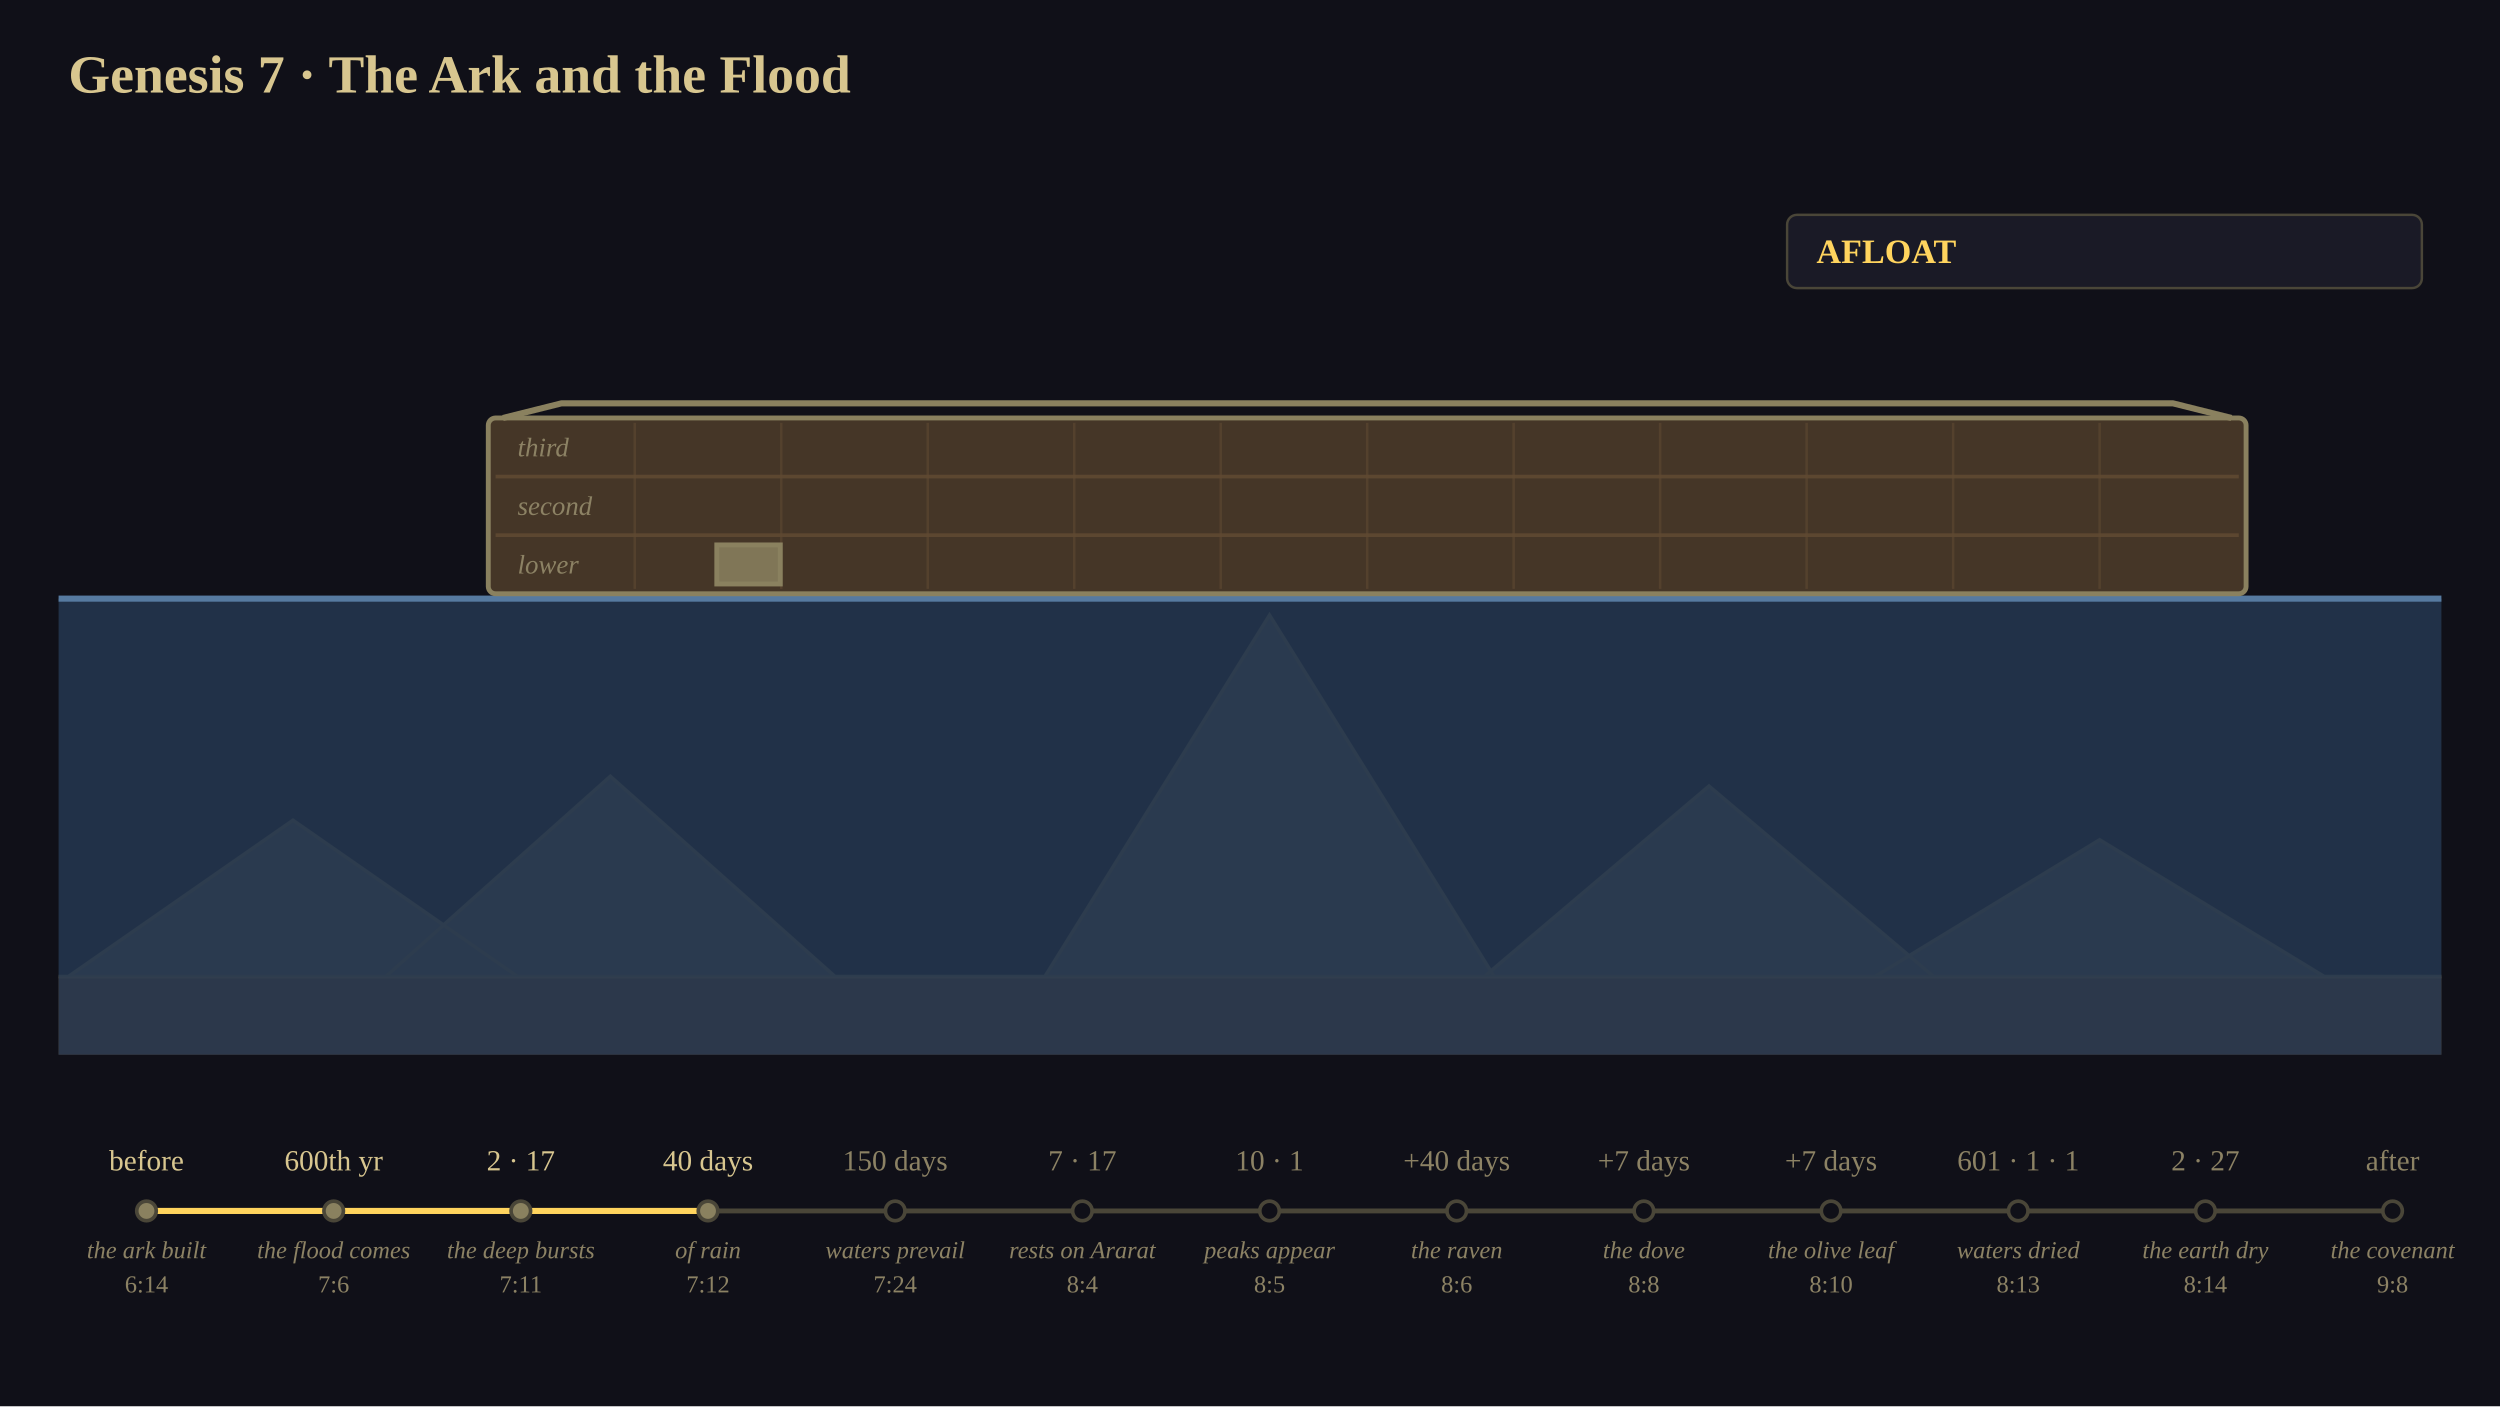
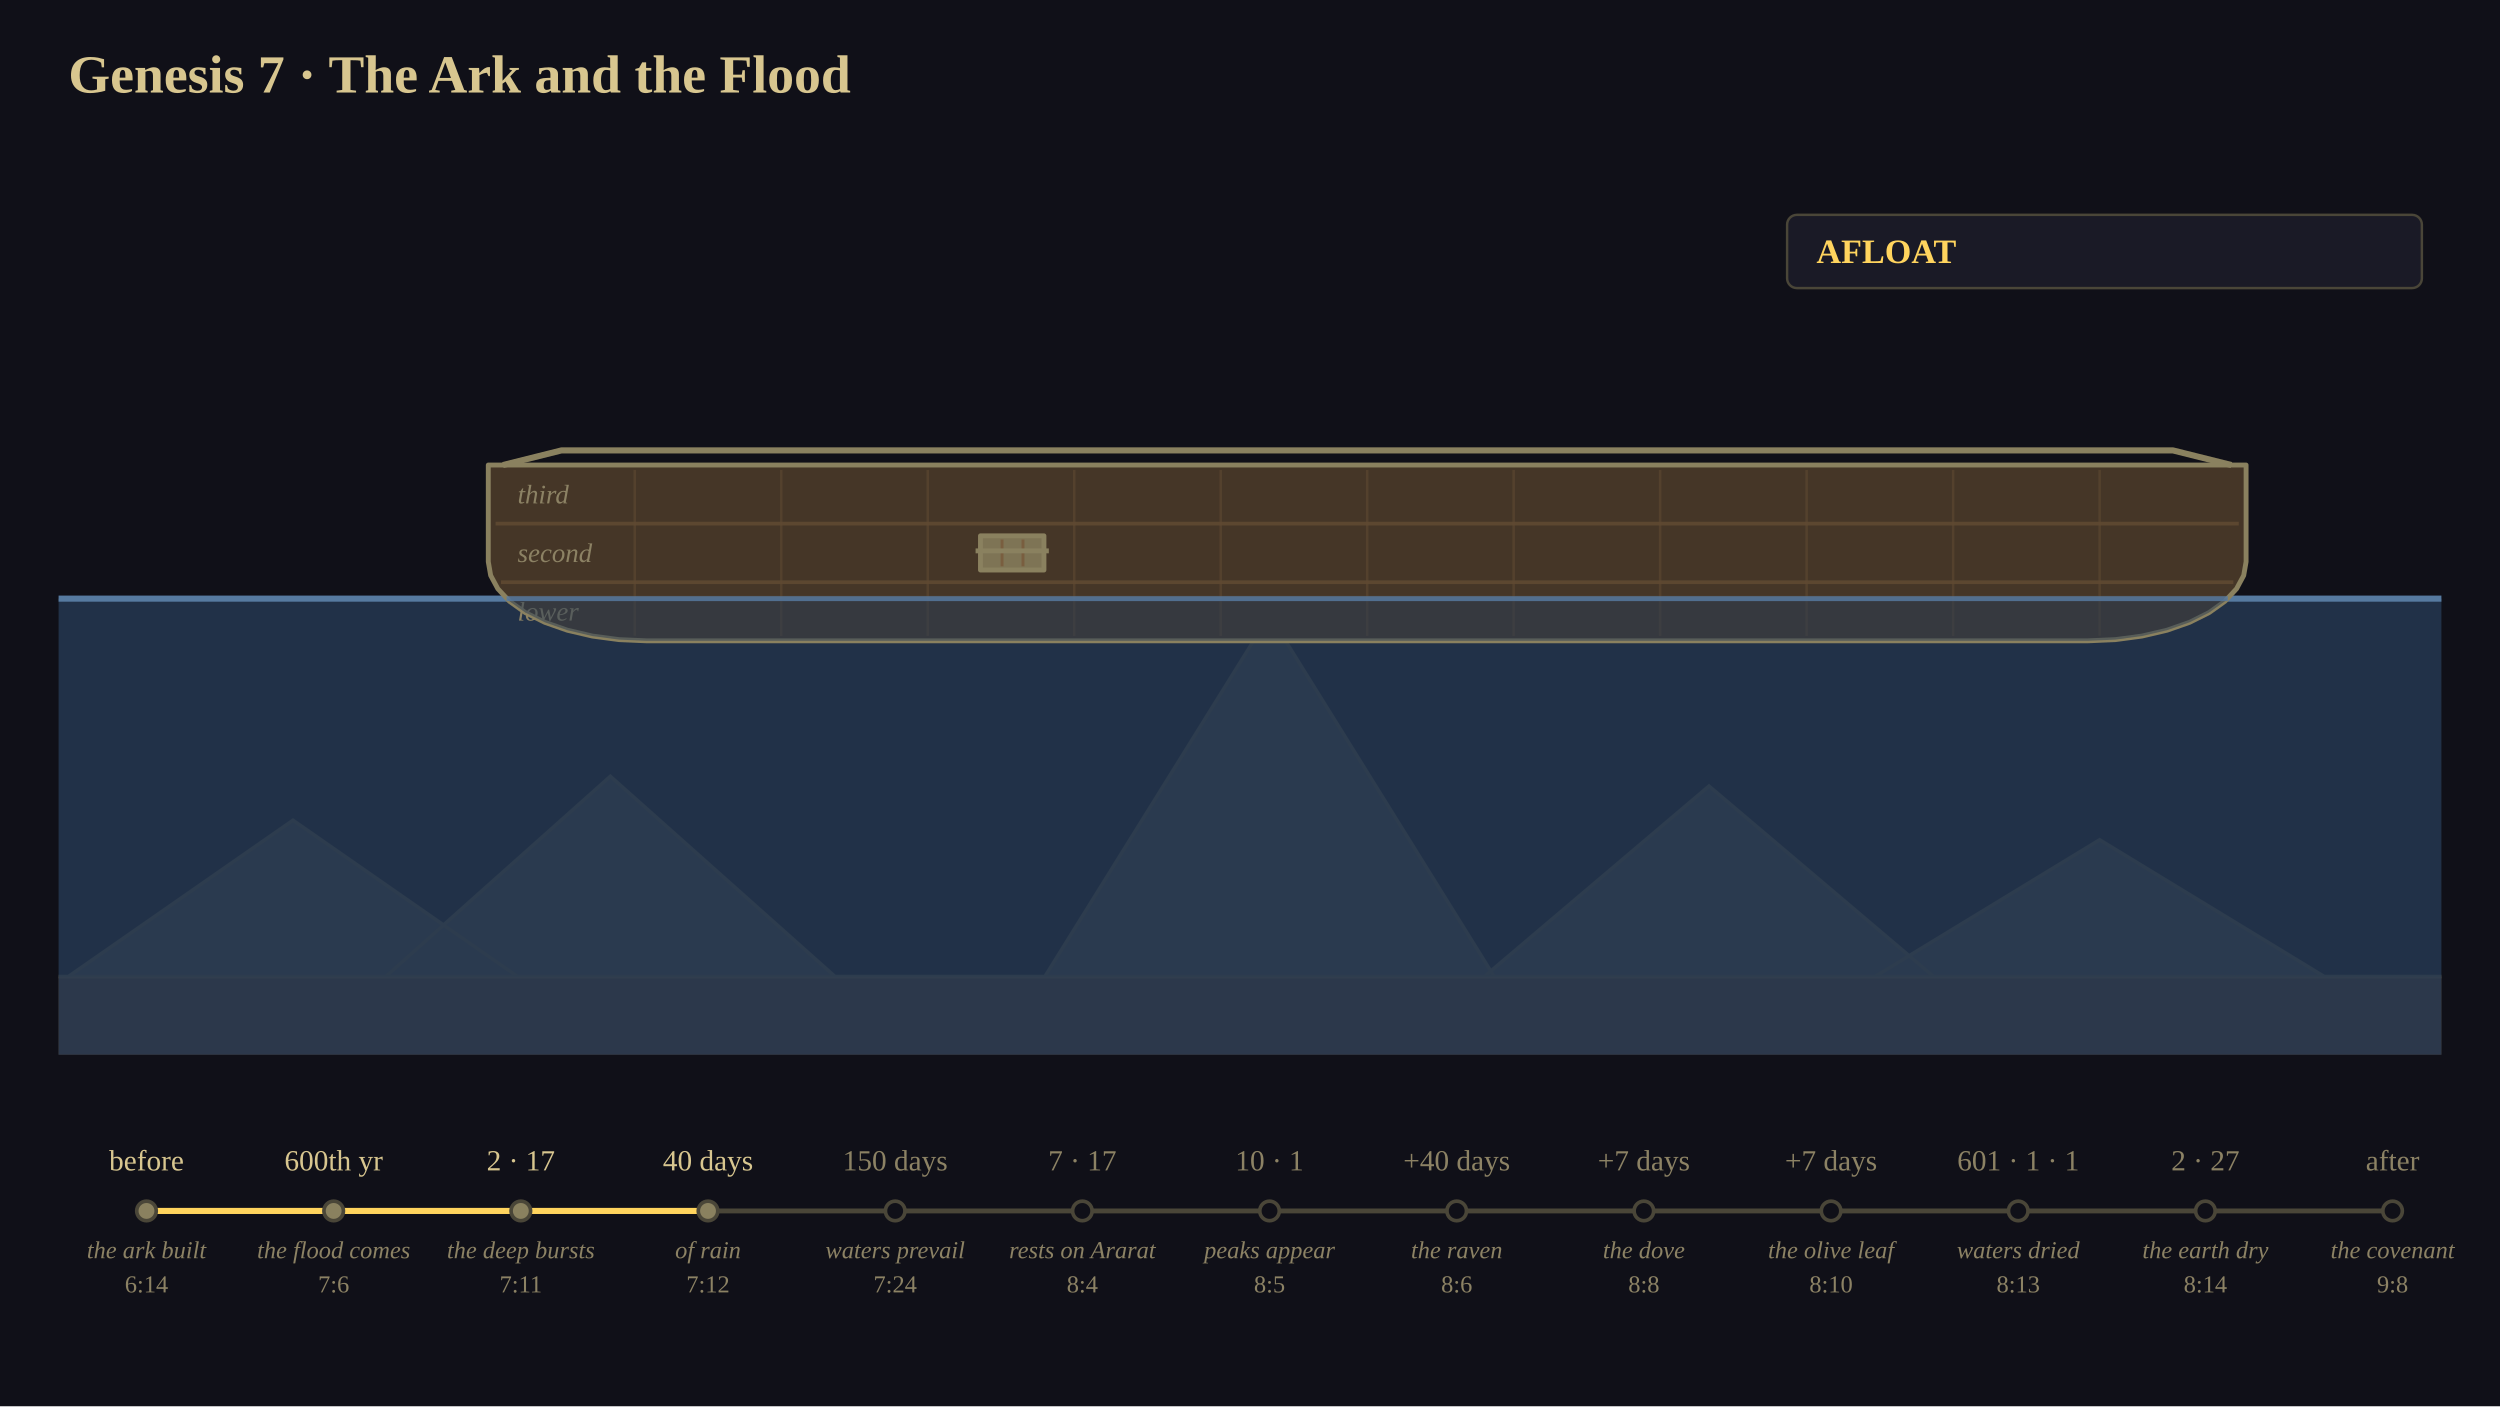
<svg xmlns="http://www.w3.org/2000/svg" viewBox="0 0 1024 576" width="1024" height="576" font-family="Georgia, 'Times New Roman', serif">
  <rect x="0" y="0" width="1024" height="576" fill="rgb(16,16,24)" />
  <text x="28" y="24" font-size="22" text-anchor="start" dominant-baseline="text-before-edge" fill="rgb(216,198,143)" font-family="Georgia, 'Times New Roman', serif" font-weight="bold">Genesis 7 · The Ark and the Flood</text>
  <polygon points="24,400 28,400 120,336 212,400 158,400 250,318 342,400 428,400 520,252 612,400 608,400 700,322 792,400 768,400 860,344 952,400 1000,400" fill="rgb(120,116,108)" fill-opacity="0.431" stroke="rgb(74,70,56)" stroke-width="1.5" />
  <rect x="24" y="400" width="976" height="32" fill="rgb(120,88,58)" fill-opacity="0.510" />
  <rect x="24" y="245.2" width="976" height="186.8" fill="rgb(38,58,84)" fill-opacity="0.804" />
  <line x1="24" y1="245.2" x2="1000" y2="245.2" stroke="rgb(86,122,160)" stroke-width="2.5" />
  <g transform="translate(0 0)">
-     <rect x="200" y="171.2" width="720" height="72" rx="3" fill="rgb(74,58,40)" fill-opacity="0.922" stroke="rgb(138,129,95)" stroke-width="2" />
-     <polyline points="206,171.2 230,165.2 890,165.2 914,171.2" stroke-linejoin="round" fill="none" stroke="rgb(138,129,95)" stroke-width="2.5" />
-     <text x="212" y="183.2" font-size="11" text-anchor="start" dominant-baseline="central" fill="rgb(140,130,100)" font-family="Georgia, 'Times New Roman', serif" font-style="italic">third</text>
-     <line x1="203" y1="195.2" x2="917" y2="195.2" stroke="rgb(96,74,50)" stroke-width="1.5" stroke-opacity="0.863" />
-     <text x="212" y="207.2" font-size="11" text-anchor="start" dominant-baseline="central" fill="rgb(140,130,100)" font-family="Georgia, 'Times New Roman', serif" font-style="italic">second</text>
-     <line x1="203" y1="219.2" x2="917" y2="219.2" stroke="rgb(96,74,50)" stroke-width="1.5" stroke-opacity="0.863" />
-     <text x="212" y="231.2" font-size="11" text-anchor="start" dominant-baseline="central" fill="rgb(140,130,100)" font-family="Georgia, 'Times New Roman', serif" font-style="italic">lower</text>
-     <line x1="260" y1="173.2" x2="260" y2="241.2" stroke="rgb(96,74,50)" stroke-width="1" stroke-opacity="0.588" />
-     <line x1="320" y1="173.2" x2="320" y2="241.2" stroke="rgb(96,74,50)" stroke-width="1" stroke-opacity="0.588" />
-     <line x1="380" y1="173.2" x2="380" y2="241.2" stroke="rgb(96,74,50)" stroke-width="1" stroke-opacity="0.588" />
-     <line x1="440" y1="173.2" x2="440" y2="241.2" stroke="rgb(96,74,50)" stroke-width="1" stroke-opacity="0.588" />
-     <line x1="500" y1="173.2" x2="500" y2="241.2" stroke="rgb(96,74,50)" stroke-width="1" stroke-opacity="0.588" />
-     <line x1="560" y1="173.2" x2="560" y2="241.2" stroke="rgb(96,74,50)" stroke-width="1" stroke-opacity="0.588" />
-     <line x1="620" y1="173.2" x2="620" y2="241.2" stroke="rgb(96,74,50)" stroke-width="1" stroke-opacity="0.588" />
-     <line x1="680" y1="173.2" x2="680" y2="241.2" stroke="rgb(96,74,50)" stroke-width="1" stroke-opacity="0.588" />
-     <line x1="740" y1="173.2" x2="740" y2="241.2" stroke="rgb(96,74,50)" stroke-width="1" stroke-opacity="0.588" />
-     <line x1="800" y1="173.2" x2="800" y2="241.2" stroke="rgb(96,74,50)" stroke-width="1" stroke-opacity="0.588" />
-     <line x1="860" y1="173.2" x2="860" y2="241.2" stroke="rgb(96,74,50)" stroke-width="1" stroke-opacity="0.588" />
-     <rect x="293.6" y="223.2" width="26" height="16" fill="rgb(138,129,95)" fill-opacity="0.863" stroke="rgb(138,129,95)" stroke-width="2" />
+     <polygon points="200,190.48 920,190.48 920,230.08 920,230.08 919.02,235.71 916.09,241.16 911.32,246.28 904.84,250.91 896.85,254.9 887.6,258.14 877.36,260.53 866.45,261.99 855.2,262.48 264.8,262.48 253.55,261.99 242.64,260.53 232.4,258.14 223.15,254.9 215.16,250.91 208.68,246.28 203.91,241.16 200.98,235.71 200,230.08" stroke-linejoin="round" fill="rgb(74,58,40)" fill-opacity="0.922" stroke="rgb(138,129,95)" stroke-width="2" />
+     <polyline points="206,190.48 230,184.48 890,184.48 914,190.48" stroke-linejoin="round" fill="none" stroke="rgb(138,129,95)" stroke-width="2.5" />
+     <text x="212" y="202.48" font-size="11" text-anchor="start" dominant-baseline="central" fill="rgb(140,130,100)" font-family="Georgia, 'Times New Roman', serif" font-style="italic">third</text>
+     <line x1="203" y1="214.48" x2="917" y2="214.48" stroke="rgb(96,74,50)" stroke-width="1.5" stroke-opacity="0.863" />
+     <text x="212" y="226.48" font-size="11" text-anchor="start" dominant-baseline="central" fill="rgb(140,130,100)" font-family="Georgia, 'Times New Roman', serif" font-style="italic">second</text>
+     <line x1="205.22" y1="238.48" x2="914.78" y2="238.48" stroke="rgb(96,74,50)" stroke-width="1.5" stroke-opacity="0.863" />
+     <text x="212" y="250.48" font-size="11" text-anchor="start" dominant-baseline="central" fill="rgb(140,130,100)" font-family="Georgia, 'Times New Roman', serif" font-style="italic">lower</text>
+     <line x1="260" y1="192.48" x2="260" y2="260.39" stroke="rgb(96,74,50)" stroke-width="1" stroke-opacity="0.588" />
+     <line x1="320" y1="192.48" x2="320" y2="260.48" stroke="rgb(96,74,50)" stroke-width="1" stroke-opacity="0.588" />
+     <line x1="380" y1="192.48" x2="380" y2="260.48" stroke="rgb(96,74,50)" stroke-width="1" stroke-opacity="0.588" />
+     <line x1="440" y1="192.48" x2="440" y2="260.48" stroke="rgb(96,74,50)" stroke-width="1" stroke-opacity="0.588" />
+     <line x1="500" y1="192.48" x2="500" y2="260.48" stroke="rgb(96,74,50)" stroke-width="1" stroke-opacity="0.588" />
+     <line x1="560" y1="192.48" x2="560" y2="260.48" stroke="rgb(96,74,50)" stroke-width="1" stroke-opacity="0.588" />
+     <line x1="620" y1="192.48" x2="620" y2="260.48" stroke="rgb(96,74,50)" stroke-width="1" stroke-opacity="0.588" />
+     <line x1="680" y1="192.48" x2="680" y2="260.48" stroke="rgb(96,74,50)" stroke-width="1" stroke-opacity="0.588" />
+     <line x1="740" y1="192.48" x2="740" y2="260.48" stroke="rgb(96,74,50)" stroke-width="1" stroke-opacity="0.588" />
+     <line x1="800" y1="192.48" x2="800" y2="260.48" stroke="rgb(96,74,50)" stroke-width="1" stroke-opacity="0.588" />
+     <line x1="860" y1="192.48" x2="860" y2="260.39" stroke="rgb(96,74,50)" stroke-width="1" stroke-opacity="0.588" />
+     <polygon points="401.6,219.48 427.6,219.48 427.6,233.48 401.6,233.48" stroke-linejoin="round" fill="rgb(138,129,95)" fill-opacity="0.824" stroke="rgb(138,129,95)" stroke-width="2" />
+     <line x1="410.44" y1="220.98" x2="410.44" y2="231.98" stroke="rgb(120,88,58)" stroke-width="1.2" stroke-opacity="0.784" />
+     <line x1="419.02" y1="220.98" x2="419.02" y2="231.98" stroke="rgb(120,88,58)" stroke-width="1.2" stroke-opacity="0.784" />
+     <line x1="399.6" y1="225.64" x2="429.6" y2="225.64" stroke="rgb(138,129,95)" stroke-width="2" />
+     <polygon points="912.33,245.2 911.32,246.28 904.84,250.91 896.85,254.9 887.6,258.14 877.36,260.53 866.45,261.99 855.2,262.48 264.8,262.48 253.55,261.99 242.64,260.53 232.4,258.14 223.15,254.9 215.16,250.91 208.68,246.28 207.67,245.2" fill="rgb(38,58,84)" fill-opacity="0.502" />
+     <line x1="207.49" y1="245.2" x2="912.51" y2="245.2" stroke="rgb(86,122,160)" stroke-width="2" stroke-opacity="0.824" />
  </g>
  <rect x="732" y="88" width="260" height="30" rx="4" fill="rgb(26,26,38)" stroke="rgb(74,70,56)" stroke-width="1" />
  <text x="744" y="103" font-size="14" text-anchor="start" dominant-baseline="central" fill="rgb(255,212,94)" font-family="Georgia, 'Times New Roman', serif" font-weight="bold">AFLOAT</text>
  <line x1="60" y1="496" x2="980" y2="496" stroke="rgb(74,70,56)" stroke-width="2" />
  <line x1="60" y1="496" x2="290" y2="496" stroke="rgb(255,212,94)" stroke-width="2.5" />
  <circle cx="60" cy="496" r="4" fill="rgb(138,129,95)" stroke="rgb(74,70,56)" stroke-width="1.5" />
  <text x="60" y="482" font-size="12" text-anchor="middle" dominant-baseline="text-after-edge" fill="rgb(216,198,143)" font-family="Georgia, 'Times New Roman', serif">before</text>
  <text x="60" y="512" font-size="10" text-anchor="middle" dominant-baseline="central" fill="rgb(140,130,100)" font-family="Georgia, 'Times New Roman', serif" font-style="italic">the ark built</text>
  <text x="60" y="526" font-size="10" text-anchor="middle" dominant-baseline="central" fill="rgb(140,130,100)" font-family="Georgia, 'Times New Roman', serif">6:14</text>
  <circle cx="136.67" cy="496" r="4" fill="rgb(138,129,95)" stroke="rgb(74,70,56)" stroke-width="1.5" />
  <text x="136.67" y="482" font-size="12" text-anchor="middle" dominant-baseline="text-after-edge" fill="rgb(216,198,143)" font-family="Georgia, 'Times New Roman', serif">600th yr</text>
  <text x="136.67" y="512" font-size="10" text-anchor="middle" dominant-baseline="central" fill="rgb(140,130,100)" font-family="Georgia, 'Times New Roman', serif" font-style="italic">the flood comes</text>
  <text x="136.67" y="526" font-size="10" text-anchor="middle" dominant-baseline="central" fill="rgb(140,130,100)" font-family="Georgia, 'Times New Roman', serif">7:6</text>
  <circle cx="213.33" cy="496" r="4" fill="rgb(138,129,95)" stroke="rgb(74,70,56)" stroke-width="1.5" />
  <text x="213.33" y="482" font-size="12" text-anchor="middle" dominant-baseline="text-after-edge" fill="rgb(216,198,143)" font-family="Georgia, 'Times New Roman', serif">2 · 17</text>
  <text x="213.33" y="512" font-size="10" text-anchor="middle" dominant-baseline="central" fill="rgb(140,130,100)" font-family="Georgia, 'Times New Roman', serif" font-style="italic">the deep bursts</text>
  <text x="213.33" y="526" font-size="10" text-anchor="middle" dominant-baseline="central" fill="rgb(140,130,100)" font-family="Georgia, 'Times New Roman', serif">7:11</text>
  <circle cx="290" cy="496" r="4" fill="rgb(138,129,95)" stroke="rgb(74,70,56)" stroke-width="1.5" />
  <text x="290" y="482" font-size="12" text-anchor="middle" dominant-baseline="text-after-edge" fill="rgb(216,198,143)" font-family="Georgia, 'Times New Roman', serif">40 days</text>
  <text x="290" y="512" font-size="10" text-anchor="middle" dominant-baseline="central" fill="rgb(140,130,100)" font-family="Georgia, 'Times New Roman', serif" font-style="italic">of rain</text>
  <text x="290" y="526" font-size="10" text-anchor="middle" dominant-baseline="central" fill="rgb(140,130,100)" font-family="Georgia, 'Times New Roman', serif">7:12</text>
  <circle cx="366.67" cy="496" r="4" fill="rgb(16,16,24)" stroke="rgb(74,70,56)" stroke-width="1.5" />
  <text x="366.67" y="482" font-size="12" text-anchor="middle" dominant-baseline="text-after-edge" fill="rgb(140,130,100)" font-family="Georgia, 'Times New Roman', serif">150 days</text>
  <text x="366.67" y="512" font-size="10" text-anchor="middle" dominant-baseline="central" fill="rgb(140,130,100)" font-family="Georgia, 'Times New Roman', serif" font-style="italic">waters prevail</text>
  <text x="366.67" y="526" font-size="10" text-anchor="middle" dominant-baseline="central" fill="rgb(140,130,100)" font-family="Georgia, 'Times New Roman', serif">7:24</text>
  <circle cx="443.33" cy="496" r="4" fill="rgb(16,16,24)" stroke="rgb(74,70,56)" stroke-width="1.5" />
  <text x="443.33" y="482" font-size="12" text-anchor="middle" dominant-baseline="text-after-edge" fill="rgb(140,130,100)" font-family="Georgia, 'Times New Roman', serif">7 · 17</text>
  <text x="443.33" y="512" font-size="10" text-anchor="middle" dominant-baseline="central" fill="rgb(140,130,100)" font-family="Georgia, 'Times New Roman', serif" font-style="italic">rests on Ararat</text>
  <text x="443.33" y="526" font-size="10" text-anchor="middle" dominant-baseline="central" fill="rgb(140,130,100)" font-family="Georgia, 'Times New Roman', serif">8:4</text>
  <circle cx="520" cy="496" r="4" fill="rgb(16,16,24)" stroke="rgb(74,70,56)" stroke-width="1.5" />
  <text x="520" y="482" font-size="12" text-anchor="middle" dominant-baseline="text-after-edge" fill="rgb(140,130,100)" font-family="Georgia, 'Times New Roman', serif">10 · 1</text>
  <text x="520" y="512" font-size="10" text-anchor="middle" dominant-baseline="central" fill="rgb(140,130,100)" font-family="Georgia, 'Times New Roman', serif" font-style="italic">peaks appear</text>
  <text x="520" y="526" font-size="10" text-anchor="middle" dominant-baseline="central" fill="rgb(140,130,100)" font-family="Georgia, 'Times New Roman', serif">8:5</text>
  <circle cx="596.67" cy="496" r="4" fill="rgb(16,16,24)" stroke="rgb(74,70,56)" stroke-width="1.5" />
  <text x="596.67" y="482" font-size="12" text-anchor="middle" dominant-baseline="text-after-edge" fill="rgb(140,130,100)" font-family="Georgia, 'Times New Roman', serif">+40 days</text>
  <text x="596.67" y="512" font-size="10" text-anchor="middle" dominant-baseline="central" fill="rgb(140,130,100)" font-family="Georgia, 'Times New Roman', serif" font-style="italic">the raven</text>
  <text x="596.67" y="526" font-size="10" text-anchor="middle" dominant-baseline="central" fill="rgb(140,130,100)" font-family="Georgia, 'Times New Roman', serif">8:6</text>
  <circle cx="673.33" cy="496" r="4" fill="rgb(16,16,24)" stroke="rgb(74,70,56)" stroke-width="1.5" />
  <text x="673.33" y="482" font-size="12" text-anchor="middle" dominant-baseline="text-after-edge" fill="rgb(140,130,100)" font-family="Georgia, 'Times New Roman', serif">+7 days</text>
  <text x="673.33" y="512" font-size="10" text-anchor="middle" dominant-baseline="central" fill="rgb(140,130,100)" font-family="Georgia, 'Times New Roman', serif" font-style="italic">the dove</text>
  <text x="673.33" y="526" font-size="10" text-anchor="middle" dominant-baseline="central" fill="rgb(140,130,100)" font-family="Georgia, 'Times New Roman', serif">8:8</text>
  <circle cx="750" cy="496" r="4" fill="rgb(16,16,24)" stroke="rgb(74,70,56)" stroke-width="1.5" />
  <text x="750" y="482" font-size="12" text-anchor="middle" dominant-baseline="text-after-edge" fill="rgb(140,130,100)" font-family="Georgia, 'Times New Roman', serif">+7 days</text>
  <text x="750" y="512" font-size="10" text-anchor="middle" dominant-baseline="central" fill="rgb(140,130,100)" font-family="Georgia, 'Times New Roman', serif" font-style="italic">the olive leaf</text>
  <text x="750" y="526" font-size="10" text-anchor="middle" dominant-baseline="central" fill="rgb(140,130,100)" font-family="Georgia, 'Times New Roman', serif">8:10</text>
  <circle cx="826.67" cy="496" r="4" fill="rgb(16,16,24)" stroke="rgb(74,70,56)" stroke-width="1.5" />
  <text x="826.67" y="482" font-size="12" text-anchor="middle" dominant-baseline="text-after-edge" fill="rgb(140,130,100)" font-family="Georgia, 'Times New Roman', serif">601 · 1 · 1</text>
  <text x="826.67" y="512" font-size="10" text-anchor="middle" dominant-baseline="central" fill="rgb(140,130,100)" font-family="Georgia, 'Times New Roman', serif" font-style="italic">waters dried</text>
  <text x="826.67" y="526" font-size="10" text-anchor="middle" dominant-baseline="central" fill="rgb(140,130,100)" font-family="Georgia, 'Times New Roman', serif">8:13</text>
  <circle cx="903.33" cy="496" r="4" fill="rgb(16,16,24)" stroke="rgb(74,70,56)" stroke-width="1.5" />
  <text x="903.33" y="482" font-size="12" text-anchor="middle" dominant-baseline="text-after-edge" fill="rgb(140,130,100)" font-family="Georgia, 'Times New Roman', serif">2 · 27</text>
  <text x="903.33" y="512" font-size="10" text-anchor="middle" dominant-baseline="central" fill="rgb(140,130,100)" font-family="Georgia, 'Times New Roman', serif" font-style="italic">the earth dry</text>
  <text x="903.33" y="526" font-size="10" text-anchor="middle" dominant-baseline="central" fill="rgb(140,130,100)" font-family="Georgia, 'Times New Roman', serif">8:14</text>
  <circle cx="980" cy="496" r="4" fill="rgb(16,16,24)" stroke="rgb(74,70,56)" stroke-width="1.5" />
  <text x="980" y="482" font-size="12" text-anchor="middle" dominant-baseline="text-after-edge" fill="rgb(140,130,100)" font-family="Georgia, 'Times New Roman', serif">after</text>
  <text x="980" y="512" font-size="10" text-anchor="middle" dominant-baseline="central" fill="rgb(140,130,100)" font-family="Georgia, 'Times New Roman', serif" font-style="italic">the covenant</text>
  <text x="980" y="526" font-size="10" text-anchor="middle" dominant-baseline="central" fill="rgb(140,130,100)" font-family="Georgia, 'Times New Roman', serif">9:8</text>
</svg>
